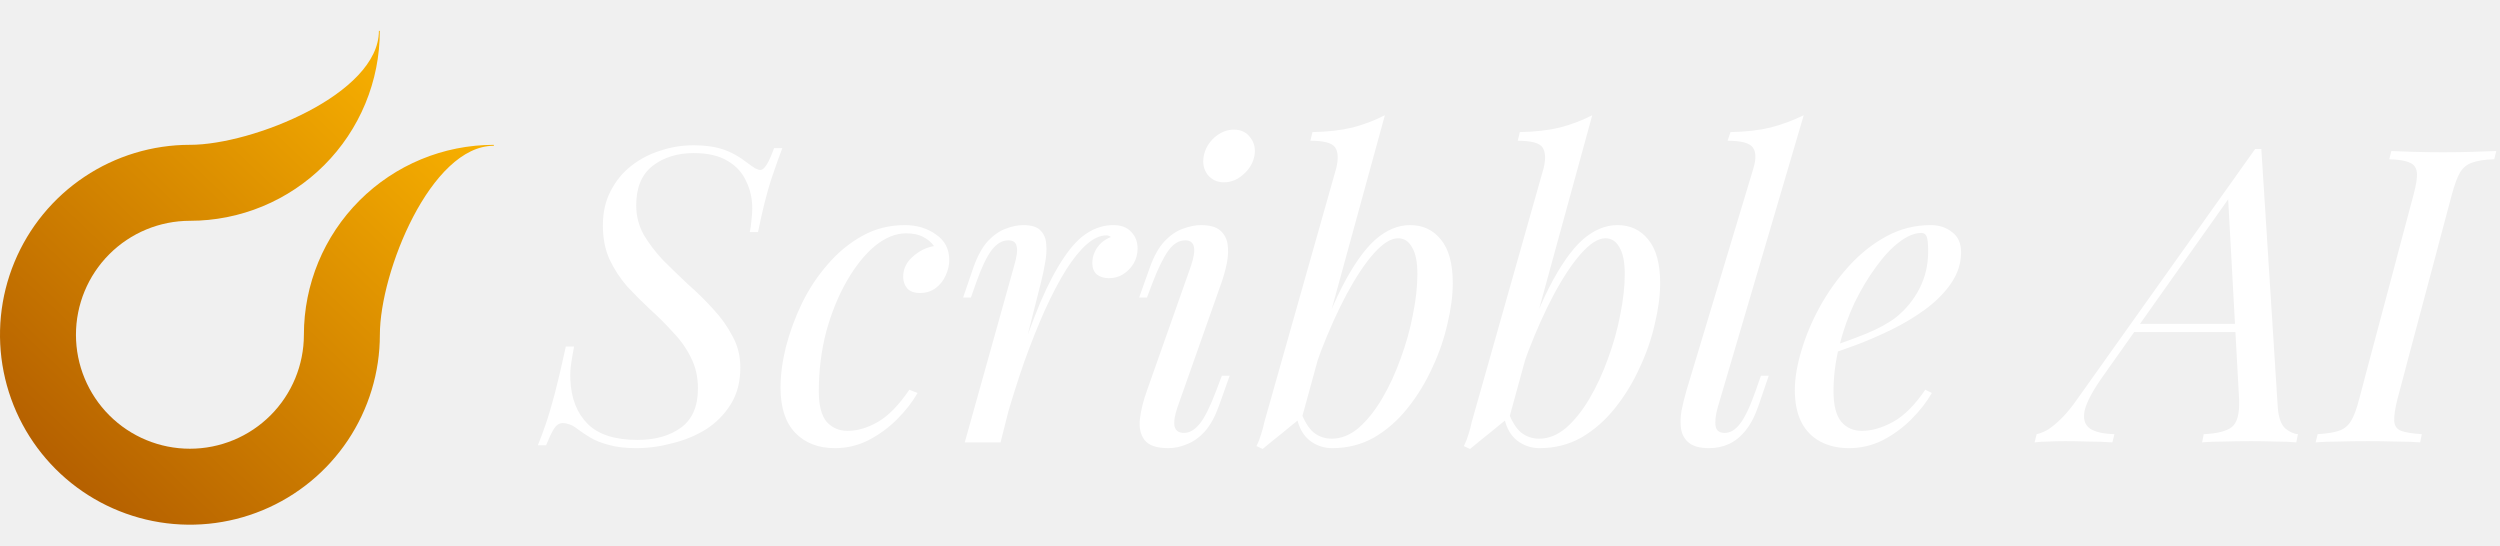
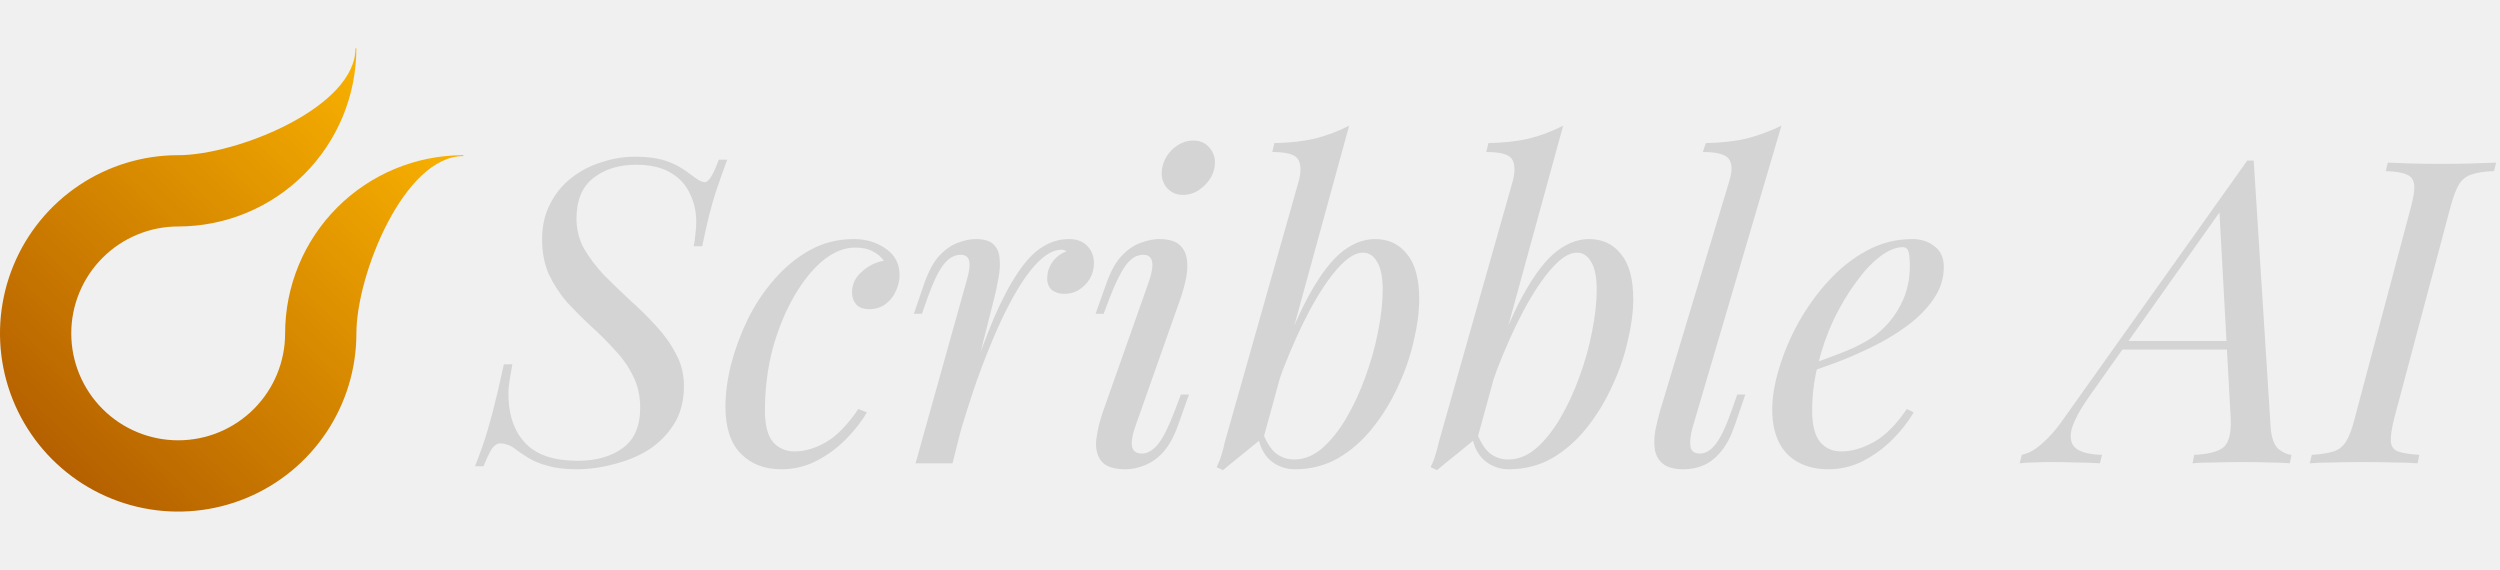
- <svg xmlns="http://www.w3.org/2000/svg" width="243" height="53" viewBox="0 0 243 53" fill="none">
-   <path d="M36.923 32.54C36.923 26.422 41.883 14.169 48 14.169L48 14.078C43.104 14.078 38.408 16.023 34.946 19.485C31.484 22.947 29.539 27.643 29.538 32.539C29.538 35.477 28.372 38.294 26.294 40.372C24.217 42.449 21.399 43.616 18.462 43.616C15.524 43.617 12.706 42.45 10.629 40.373C8.551 38.296 7.383 35.479 7.383 32.541C7.382 29.604 8.549 26.786 10.626 24.708C12.703 22.63 15.52 21.463 18.457 21.462C20.882 21.462 23.283 20.985 25.522 20.057C27.762 19.129 29.797 17.769 31.512 16.055C33.226 14.34 34.586 12.305 35.513 10.065C36.441 7.825 36.919 5.424 36.918 3L36.829 3C36.829 9.116 24.58 14.075 18.462 14.078L18.462 14.076C14.811 14.076 11.241 15.159 8.205 17.188C5.169 19.216 2.803 22.099 1.406 25.473C0.008 28.846 -0.358 32.558 0.355 36.139C1.067 39.72 2.825 43.01 5.407 45.592C7.989 48.174 11.278 49.932 14.859 50.645C18.44 51.358 22.152 50.992 25.526 49.595C28.899 48.198 31.783 45.832 33.812 42.796C35.84 39.76 36.923 36.191 36.923 32.54Z" fill="url(#paint0_linear_3_6)" />
-   <path d="M76.04 14.4C75.773 15.093 75.413 16.107 74.96 17.44C74.533 18.747 74.107 20.453 73.68 22.56H72.88C72.96 22.187 73.013 21.8 73.04 21.4C73.093 21 73.12 20.627 73.12 20.28C73.12 19.293 72.92 18.4 72.52 17.6C72.147 16.773 71.547 16.12 70.72 15.64C69.893 15.133 68.8 14.88 67.44 14.88C65.84 14.88 64.507 15.293 63.44 16.12C62.373 16.947 61.84 18.227 61.84 19.96C61.84 20.973 62.08 21.92 62.56 22.8C63.067 23.653 63.693 24.48 64.44 25.28C65.213 26.053 66.027 26.84 66.88 27.64C67.76 28.413 68.573 29.213 69.32 30.04C70.093 30.867 70.72 31.747 71.2 32.68C71.707 33.587 71.96 34.6 71.96 35.72C71.96 37.107 71.653 38.293 71.04 39.28C70.427 40.267 69.627 41.08 68.64 41.72C67.653 42.333 66.56 42.787 65.36 43.08C64.187 43.4 63.013 43.56 61.84 43.56C60.773 43.56 59.88 43.453 59.16 43.24C58.44 43.053 57.84 42.813 57.36 42.52C56.88 42.227 56.48 41.96 56.16 41.72C55.867 41.48 55.587 41.32 55.32 41.24C55.08 41.16 54.88 41.12 54.72 41.12C54.373 41.12 54.08 41.307 53.84 41.68C53.627 42.027 53.373 42.56 53.08 43.28H52.28C52.52 42.693 52.773 42.013 53.04 41.24C53.307 40.467 53.6 39.48 53.92 38.28C54.24 37.053 54.6 35.52 55 33.68H55.8C55.693 34.24 55.6 34.787 55.52 35.32C55.44 35.827 55.413 36.36 55.44 36.92C55.52 38.733 56.08 40.16 57.12 41.2C58.16 42.24 59.773 42.76 61.96 42.76C63.693 42.76 65.107 42.36 66.2 41.56C67.293 40.76 67.84 39.493 67.84 37.76C67.84 36.64 67.613 35.64 67.16 34.76C66.733 33.88 66.16 33.067 65.44 32.32C64.747 31.547 64 30.8 63.2 30.08C62.427 29.36 61.68 28.613 60.96 27.84C60.267 27.04 59.693 26.16 59.24 25.2C58.813 24.24 58.6 23.147 58.6 21.92C58.6 20.64 58.853 19.52 59.36 18.56C59.867 17.573 60.533 16.76 61.36 16.12C62.213 15.453 63.16 14.96 64.2 14.64C65.24 14.293 66.307 14.12 67.4 14.12C68.52 14.12 69.48 14.253 70.28 14.52C71.08 14.787 71.853 15.213 72.6 15.8C72.92 16.04 73.187 16.227 73.4 16.36C73.613 16.467 73.787 16.52 73.92 16.52C74.293 16.52 74.733 15.813 75.24 14.4H76.04ZM88.068 22.68C87.055 22.68 86.042 23.093 85.028 23.92C84.042 24.747 83.135 25.88 82.308 27.32C81.482 28.76 80.815 30.4 80.308 32.24C79.828 34.08 79.588 36.013 79.588 38.04C79.588 39.4 79.842 40.387 80.348 41C80.882 41.587 81.562 41.88 82.388 41.88C83.348 41.88 84.335 41.587 85.348 41C86.362 40.413 87.375 39.373 88.388 37.88L89.188 38.2C88.682 39.08 88.015 39.933 87.188 40.76C86.362 41.587 85.428 42.267 84.388 42.8C83.375 43.307 82.295 43.56 81.148 43.56C79.548 43.56 78.268 43.067 77.308 42.08C76.348 41.093 75.868 39.627 75.868 37.68C75.868 36.453 76.042 35.133 76.388 33.72C76.762 32.28 77.282 30.867 77.948 29.48C78.642 28.067 79.482 26.8 80.468 25.68C81.455 24.533 82.575 23.613 83.828 22.92C85.082 22.227 86.455 21.88 87.948 21.88C89.122 21.88 90.135 22.187 90.988 22.8C91.842 23.387 92.268 24.213 92.268 25.28C92.268 25.787 92.148 26.293 91.908 26.8C91.695 27.28 91.375 27.68 90.948 28C90.522 28.32 90.015 28.48 89.428 28.48C88.868 28.48 88.455 28.333 88.188 28.04C87.922 27.72 87.788 27.347 87.788 26.92C87.788 26.147 88.095 25.493 88.708 24.96C89.322 24.4 90.015 24.053 90.788 23.92C90.522 23.547 90.175 23.253 89.748 23.04C89.322 22.8 88.762 22.68 88.068 22.68ZM97.254 43H93.774L98.574 25.84C98.841 24.933 98.921 24.293 98.814 23.92C98.734 23.547 98.467 23.36 98.014 23.36C97.427 23.36 96.894 23.667 96.414 24.28C95.934 24.893 95.427 25.947 94.894 27.44L94.374 28.92H93.614L94.614 26C95.014 24.88 95.481 24.027 96.014 23.44C96.574 22.853 97.147 22.453 97.734 22.24C98.347 22 98.921 21.88 99.454 21.88C100.254 21.88 100.814 22.053 101.134 22.4C101.481 22.747 101.667 23.2 101.694 23.76C101.747 24.32 101.707 24.933 101.574 25.6C101.467 26.24 101.334 26.867 101.174 27.48L97.254 43ZM107.534 22.88C106.921 22.88 106.281 23.173 105.614 23.76C104.974 24.32 104.307 25.147 103.614 26.24C102.947 27.307 102.267 28.6 101.574 30.12C100.907 31.613 100.241 33.28 99.574 35.12C98.934 36.96 98.307 38.947 97.694 41.08L98.694 35.96C99.574 33.347 100.387 31.147 101.134 29.36C101.907 27.573 102.667 26.133 103.414 25.04C104.161 23.92 104.921 23.12 105.694 22.64C106.494 22.133 107.334 21.88 108.214 21.88C108.961 21.88 109.534 22.093 109.934 22.52C110.361 22.947 110.574 23.493 110.574 24.16C110.574 24.693 110.441 25.187 110.174 25.64C109.907 26.067 109.561 26.413 109.134 26.68C108.734 26.92 108.281 27.04 107.774 27.04C107.321 27.04 106.934 26.92 106.614 26.68C106.321 26.413 106.174 26.053 106.174 25.6C106.174 25.173 106.254 24.8 106.414 24.48C106.574 24.133 106.787 23.84 107.054 23.6C107.321 23.36 107.627 23.173 107.974 23.04C107.921 22.987 107.854 22.947 107.774 22.92C107.721 22.893 107.641 22.88 107.534 22.88ZM117.005 15.16C117.139 14.467 117.485 13.867 118.045 13.36C118.632 12.853 119.259 12.6 119.925 12.6C120.619 12.6 121.152 12.853 121.525 13.36C121.925 13.867 122.059 14.467 121.925 15.16C121.792 15.853 121.432 16.453 120.845 16.96C120.285 17.467 119.659 17.72 118.965 17.72C118.299 17.72 117.765 17.467 117.365 16.96C116.992 16.453 116.872 15.853 117.005 15.16ZM115.765 25.84C116.325 24.187 116.139 23.36 115.205 23.36C114.592 23.36 114.045 23.693 113.565 24.36C113.085 25.027 112.579 26.053 112.045 27.44L111.485 28.92H110.725L111.765 26C112.165 24.88 112.645 24.027 113.205 23.44C113.765 22.853 114.352 22.453 114.965 22.24C115.605 22 116.192 21.88 116.725 21.88C117.579 21.88 118.205 22.053 118.605 22.4C119.005 22.747 119.245 23.2 119.325 23.76C119.405 24.32 119.379 24.933 119.245 25.6C119.112 26.24 118.939 26.867 118.725 27.48L114.445 39.6C114.179 40.373 114.085 40.987 114.165 41.44C114.272 41.867 114.579 42.08 115.085 42.08C115.619 42.08 116.125 41.787 116.605 41.2C117.085 40.613 117.619 39.547 118.205 38L118.765 36.52H119.525L118.485 39.44C118.112 40.48 117.659 41.307 117.125 41.92C116.592 42.507 116.019 42.92 115.405 43.16C114.792 43.427 114.179 43.56 113.565 43.56C112.419 43.56 111.645 43.293 111.245 42.76C110.845 42.227 110.699 41.533 110.805 40.68C110.912 39.827 111.139 38.92 111.485 37.96L115.765 25.84ZM135.89 23.16C135.197 23.16 134.41 23.653 133.53 24.64C132.677 25.6 131.797 26.92 130.89 28.6C130.01 30.253 129.17 32.12 128.37 34.2C127.597 36.28 126.944 38.44 126.41 40.68L127.09 36.36C128.237 32.867 129.344 30.067 130.41 27.96C131.504 25.827 132.584 24.28 133.65 23.32C134.744 22.36 135.877 21.88 137.05 21.88C138.304 21.88 139.304 22.347 140.05 23.28C140.824 24.213 141.21 25.627 141.21 27.52C141.21 28.72 141.037 30.04 140.69 31.48C140.37 32.92 139.877 34.347 139.21 35.76C138.57 37.173 137.77 38.48 136.81 39.68C135.877 40.853 134.797 41.8 133.57 42.52C132.344 43.213 130.984 43.56 129.49 43.56C128.69 43.56 127.97 43.32 127.33 42.84C126.717 42.36 126.304 41.667 126.09 40.76L126.41 39.96C126.784 40.947 127.21 41.64 127.69 42.04C128.197 42.44 128.784 42.64 129.45 42.64C130.357 42.64 131.224 42.293 132.05 41.6C132.877 40.88 133.637 39.933 134.33 38.76C135.024 37.587 135.624 36.293 136.13 34.88C136.664 33.44 137.064 32.013 137.33 30.6C137.624 29.16 137.77 27.84 137.77 26.64C137.77 25.467 137.597 24.6 137.25 24.04C136.93 23.453 136.477 23.16 135.89 23.16ZM126.57 40.52C125.93 41.027 125.29 41.547 124.65 42.08C124.01 42.587 123.37 43.107 122.73 43.64L122.13 43.36C122.317 42.987 122.464 42.613 122.57 42.24C122.704 41.84 122.81 41.44 122.89 41.04L129.89 16.32C130.104 15.413 130.064 14.747 129.77 14.32C129.477 13.893 128.677 13.68 127.37 13.68L127.57 12.84C129.037 12.813 130.33 12.667 131.45 12.4C132.57 12.107 133.624 11.707 134.61 11.2L126.57 40.52ZM156.047 23.16C155.353 23.16 154.567 23.653 153.687 24.64C152.833 25.6 151.953 26.92 151.047 28.6C150.167 30.253 149.327 32.12 148.527 34.2C147.753 36.28 147.1 38.44 146.567 40.68L147.247 36.36C148.393 32.867 149.5 30.067 150.567 27.96C151.66 25.827 152.74 24.28 153.807 23.32C154.9 22.36 156.033 21.88 157.207 21.88C158.46 21.88 159.46 22.347 160.207 23.28C160.98 24.213 161.367 25.627 161.367 27.52C161.367 28.72 161.193 30.04 160.847 31.48C160.527 32.92 160.033 34.347 159.367 35.76C158.727 37.173 157.927 38.48 156.967 39.68C156.033 40.853 154.953 41.8 153.727 42.52C152.5 43.213 151.14 43.56 149.647 43.56C148.847 43.56 148.127 43.32 147.487 42.84C146.873 42.36 146.46 41.667 146.247 40.76L146.567 39.96C146.94 40.947 147.367 41.64 147.847 42.04C148.353 42.44 148.94 42.64 149.607 42.64C150.513 42.64 151.38 42.293 152.207 41.6C153.033 40.88 153.793 39.933 154.487 38.76C155.18 37.587 155.78 36.293 156.287 34.88C156.82 33.44 157.22 32.013 157.487 30.6C157.78 29.16 157.927 27.84 157.927 26.64C157.927 25.467 157.753 24.6 157.407 24.04C157.087 23.453 156.633 23.16 156.047 23.16ZM146.727 40.52C146.087 41.027 145.447 41.547 144.807 42.08C144.167 42.587 143.527 43.107 142.887 43.64L142.287 43.36C142.473 42.987 142.62 42.613 142.727 42.24C142.86 41.84 142.967 41.44 143.047 41.04L150.047 16.32C150.26 15.413 150.22 14.747 149.927 14.32C149.633 13.893 148.833 13.68 147.527 13.68L147.727 12.84C149.193 12.813 150.487 12.667 151.607 12.4C152.727 12.107 153.78 11.707 154.767 11.2L146.727 40.52ZM166.963 39.6C166.749 40.373 166.683 40.987 166.763 41.44C166.843 41.867 167.136 42.08 167.643 42.08C168.176 42.08 168.669 41.787 169.123 41.2C169.603 40.587 170.109 39.52 170.643 38L171.163 36.52H171.923L170.923 39.44C170.576 40.453 170.149 41.267 169.643 41.88C169.163 42.467 168.629 42.893 168.043 43.16C167.456 43.427 166.816 43.56 166.123 43.56C165.243 43.56 164.589 43.387 164.163 43.04C163.763 42.72 163.509 42.28 163.403 41.72C163.323 41.16 163.336 40.56 163.443 39.92C163.576 39.253 163.736 38.6 163.923 37.96L170.443 16.32C170.709 15.413 170.683 14.747 170.363 14.32C170.043 13.893 169.229 13.68 167.923 13.68L168.203 12.84C169.669 12.813 170.963 12.667 172.083 12.4C173.203 12.107 174.283 11.707 175.323 11.2L166.963 39.6ZM177.337 33.92C178.83 33.413 180.177 32.92 181.377 32.44C182.603 31.933 183.577 31.4 184.297 30.84C185.257 30.067 186.017 29.133 186.577 28.04C187.137 26.947 187.417 25.747 187.417 24.44C187.417 23.667 187.363 23.173 187.257 22.96C187.15 22.747 186.99 22.64 186.777 22.64C186.11 22.64 185.39 22.933 184.617 23.52C183.843 24.107 183.083 24.92 182.337 25.96C181.59 26.973 180.897 28.133 180.257 29.44C179.643 30.747 179.15 32.147 178.777 33.64C178.403 35.107 178.217 36.573 178.217 38.04C178.217 39.4 178.47 40.387 178.977 41C179.483 41.587 180.15 41.88 180.977 41.88C181.937 41.88 182.95 41.587 184.017 41C185.083 40.413 186.123 39.373 187.137 37.88L187.777 38.2C187.27 39.08 186.603 39.933 185.777 40.76C184.95 41.587 184.017 42.267 182.977 42.8C181.963 43.307 180.883 43.56 179.737 43.56C178.67 43.56 177.737 43.347 176.937 42.92C176.137 42.493 175.523 41.867 175.097 41.04C174.67 40.187 174.457 39.147 174.457 37.92C174.457 36.773 174.67 35.493 175.097 34.08C175.523 32.64 176.123 31.213 176.897 29.8C177.697 28.36 178.643 27.04 179.737 25.84C180.83 24.64 182.043 23.68 183.377 22.96C184.71 22.24 186.137 21.88 187.657 21.88C188.483 21.88 189.177 22.107 189.737 22.56C190.323 22.987 190.617 23.64 190.617 24.52C190.617 25.587 190.297 26.587 189.657 27.52C189.043 28.427 188.217 29.267 187.177 30.04C186.163 30.787 185.057 31.453 183.857 32.04C182.657 32.627 181.483 33.133 180.337 33.56C179.19 33.987 178.177 34.333 177.297 34.6L177.337 33.92ZM204.442 36.52C203.456 37.907 202.856 39.013 202.642 39.84C202.456 40.667 202.616 41.267 203.122 41.64C203.629 41.987 204.429 42.173 205.522 42.2L205.322 43C204.576 42.947 203.802 42.92 203.002 42.92C202.202 42.893 201.456 42.88 200.762 42.88C200.096 42.88 199.536 42.893 199.082 42.92C198.629 42.92 198.189 42.947 197.762 43L197.962 42.2C198.336 42.12 198.722 41.96 199.122 41.72C199.522 41.453 199.962 41.08 200.442 40.6C200.922 40.12 201.429 39.493 201.962 38.72L219.202 14.48C219.309 14.48 219.402 14.48 219.482 14.48C219.589 14.48 219.696 14.48 219.802 14.48L221.402 39.64C221.482 40.6 221.722 41.267 222.122 41.64C222.549 41.987 222.962 42.173 223.362 42.2L223.202 43C222.669 42.947 222.002 42.92 221.202 42.92C220.402 42.893 219.616 42.88 218.842 42.88C217.882 42.88 216.976 42.893 216.122 42.92C215.269 42.92 214.576 42.947 214.042 43L214.202 42.2C215.482 42.147 216.389 41.92 216.922 41.52C217.456 41.093 217.696 40.2 217.642 38.84L216.562 19.08L216.842 19L204.442 36.52ZM207.642 31.48H219.322L219.002 32.28H206.922L207.642 31.48ZM233.038 38.76C232.798 39.72 232.692 40.44 232.718 40.92C232.745 41.4 232.972 41.72 233.398 41.88C233.825 42.04 234.492 42.147 235.398 42.2L235.238 43C234.625 42.947 233.852 42.92 232.918 42.92C232.012 42.893 231.092 42.88 230.158 42.88C229.118 42.88 228.158 42.893 227.278 42.92C226.398 42.92 225.665 42.947 225.078 43L225.278 42.2C226.158 42.147 226.838 42.04 227.318 41.88C227.825 41.72 228.225 41.4 228.518 40.92C228.812 40.44 229.078 39.72 229.318 38.76L234.598 18.92C234.865 17.933 234.972 17.213 234.918 16.76C234.865 16.28 234.625 15.96 234.198 15.8C233.798 15.613 233.145 15.507 232.238 15.48L232.438 14.68C232.972 14.707 233.692 14.733 234.598 14.76C235.505 14.787 236.478 14.8 237.518 14.8C238.452 14.8 239.372 14.787 240.278 14.76C241.212 14.733 241.998 14.707 242.638 14.68L242.438 15.48C241.532 15.507 240.825 15.613 240.318 15.8C239.812 15.96 239.412 16.28 239.118 16.76C238.852 17.213 238.585 17.933 238.318 18.92L233.038 38.76Z" fill="white" />
+ <svg xmlns="http://www.w3.org/2000/svg" width="259" height="59" viewBox="0 0 259 59" fill="none">
+   <path d="M36.923 34.54C36.923 28.422 41.883 16.169 48 16.169L48 16.078C43.104 16.078 38.408 18.023 34.946 21.485C31.484 24.947 29.539 29.643 29.538 34.539C29.538 37.477 28.372 40.294 26.294 42.372C24.217 44.449 21.399 45.616 18.462 45.616C15.524 45.617 12.706 44.45 10.629 42.373C8.551 40.296 7.383 37.479 7.383 34.541C7.382 31.604 8.549 28.786 10.626 26.708C12.703 24.63 15.52 23.463 18.457 23.462C20.882 23.462 23.283 22.985 25.522 22.057C27.762 21.129 29.797 19.769 31.512 18.055C33.226 16.34 34.586 14.305 35.513 12.065C36.441 9.825 36.919 7.424 36.918 5L36.829 5C36.829 11.116 24.58 16.075 18.462 16.078L18.462 16.076C14.811 16.076 11.241 17.159 8.205 19.188C5.169 21.216 2.803 24.099 1.406 27.473C0.008 30.846 -0.358 34.558 0.355 38.139C1.067 41.72 2.825 45.01 5.407 47.592C7.989 50.174 11.278 51.932 14.859 52.645C18.44 53.358 22.152 52.992 25.526 51.595C28.899 50.198 31.783 47.832 33.812 44.796C35.84 41.76 36.923 38.191 36.923 34.54Z" fill="url(#paint0_linear_3_6)" />
+   <path d="M75.344 16.54C75.051 17.303 74.655 18.417 74.156 19.884C73.687 21.321 73.217 23.199 72.748 25.516H71.868C71.956 25.105 72.015 24.68 72.044 24.24C72.103 23.8 72.132 23.389 72.132 23.008C72.132 21.923 71.912 20.94 71.472 20.06C71.061 19.151 70.401 18.432 69.492 17.904C68.583 17.347 67.38 17.068 65.884 17.068C64.124 17.068 62.657 17.523 61.484 18.432C60.311 19.341 59.724 20.749 59.724 22.656C59.724 23.771 59.988 24.812 60.516 25.78C61.073 26.719 61.763 27.628 62.584 28.508C63.435 29.359 64.329 30.224 65.268 31.104C66.236 31.955 67.131 32.835 67.952 33.744C68.803 34.653 69.492 35.621 70.02 36.648C70.577 37.645 70.856 38.76 70.856 39.992C70.856 41.517 70.519 42.823 69.844 43.908C69.169 44.993 68.289 45.888 67.204 46.592C66.119 47.267 64.916 47.765 63.596 48.088C62.305 48.44 61.015 48.616 59.724 48.616C58.551 48.616 57.568 48.499 56.776 48.264C55.984 48.059 55.324 47.795 54.796 47.472C54.268 47.149 53.828 46.856 53.476 46.592C53.153 46.328 52.845 46.152 52.552 46.064C52.288 45.976 52.068 45.932 51.892 45.932C51.511 45.932 51.188 46.137 50.924 46.548C50.689 46.929 50.411 47.516 50.088 48.308H49.208C49.472 47.663 49.751 46.915 50.044 46.064C50.337 45.213 50.66 44.128 51.012 42.808C51.364 41.459 51.76 39.772 52.2 37.748H53.08C52.963 38.364 52.86 38.965 52.772 39.552C52.684 40.109 52.655 40.696 52.684 41.312C52.772 43.307 53.388 44.876 54.532 46.02C55.676 47.164 57.451 47.736 59.856 47.736C61.763 47.736 63.317 47.296 64.52 46.416C65.723 45.536 66.324 44.143 66.324 42.236C66.324 41.004 66.075 39.904 65.576 38.936C65.107 37.968 64.476 37.073 63.684 36.252C62.921 35.401 62.1 34.58 61.22 33.788C60.369 32.996 59.548 32.175 58.756 31.324C57.993 30.444 57.363 29.476 56.864 28.42C56.395 27.364 56.16 26.161 56.16 24.812C56.16 23.404 56.439 22.172 56.996 21.116C57.553 20.031 58.287 19.136 59.196 18.432C60.135 17.699 61.176 17.156 62.32 16.804C63.464 16.423 64.637 16.232 65.84 16.232C67.072 16.232 68.128 16.379 69.008 16.672C69.888 16.965 70.739 17.435 71.56 18.08C71.912 18.344 72.205 18.549 72.44 18.696C72.675 18.813 72.865 18.872 73.012 18.872C73.423 18.872 73.907 18.095 74.464 16.54H75.344ZM88.575 25.648C87.461 25.648 86.346 26.103 85.231 27.012C84.146 27.921 83.149 29.168 82.239 30.752C81.33 32.336 80.597 34.14 80.039 36.164C79.511 38.188 79.247 40.315 79.247 42.544C79.247 44.04 79.526 45.125 80.083 45.8C80.67 46.445 81.418 46.768 82.327 46.768C83.383 46.768 84.469 46.445 85.583 45.8C86.698 45.155 87.813 44.011 88.927 42.368L89.807 42.72C89.25 43.688 88.517 44.627 87.607 45.536C86.698 46.445 85.671 47.193 84.527 47.78C83.413 48.337 82.225 48.616 80.963 48.616C79.203 48.616 77.795 48.073 76.739 46.988C75.683 45.903 75.155 44.289 75.155 42.148C75.155 40.799 75.346 39.347 75.727 37.792C76.138 36.208 76.71 34.653 77.443 33.128C78.206 31.573 79.13 30.18 80.215 28.948C81.301 27.687 82.533 26.675 83.911 25.912C85.29 25.149 86.801 24.768 88.443 24.768C89.734 24.768 90.849 25.105 91.787 25.78C92.726 26.425 93.195 27.335 93.195 28.508C93.195 29.065 93.063 29.623 92.799 30.18C92.565 30.708 92.213 31.148 91.743 31.5C91.274 31.852 90.717 32.028 90.071 32.028C89.455 32.028 89.001 31.867 88.707 31.544C88.414 31.192 88.267 30.781 88.267 30.312C88.267 29.461 88.605 28.743 89.279 28.156C89.954 27.54 90.717 27.159 91.567 27.012C91.274 26.601 90.893 26.279 90.423 26.044C89.954 25.78 89.338 25.648 88.575 25.648ZM98.679 48H94.851L100.131 29.124C100.425 28.127 100.513 27.423 100.395 27.012C100.307 26.601 100.014 26.396 99.515 26.396C98.87 26.396 98.283 26.733 97.755 27.408C97.227 28.083 96.67 29.241 96.083 30.884L95.511 32.512H94.675L95.775 29.3C96.215 28.068 96.729 27.129 97.315 26.484C97.931 25.839 98.562 25.399 99.207 25.164C99.882 24.9 100.513 24.768 101.099 24.768C101.979 24.768 102.595 24.959 102.947 25.34C103.329 25.721 103.534 26.22 103.563 26.836C103.622 27.452 103.578 28.127 103.431 28.86C103.314 29.564 103.167 30.253 102.991 30.928L98.679 48ZM109.987 25.868C109.313 25.868 108.609 26.191 107.875 26.836C107.171 27.452 106.438 28.361 105.675 29.564C104.942 30.737 104.194 32.16 103.431 33.832C102.698 35.475 101.965 37.308 101.231 39.332C100.527 41.356 99.838 43.541 99.163 45.888L100.263 40.256C101.231 37.381 102.126 34.961 102.947 32.996C103.798 31.031 104.634 29.447 105.455 28.244C106.277 27.012 107.113 26.132 107.963 25.604C108.843 25.047 109.767 24.768 110.735 24.768C111.557 24.768 112.187 25.003 112.627 25.472C113.097 25.941 113.331 26.543 113.331 27.276C113.331 27.863 113.185 28.405 112.891 28.904C112.598 29.373 112.217 29.755 111.747 30.048C111.307 30.312 110.809 30.444 110.251 30.444C109.753 30.444 109.327 30.312 108.975 30.048C108.653 29.755 108.491 29.359 108.491 28.86C108.491 28.391 108.579 27.98 108.755 27.628C108.931 27.247 109.166 26.924 109.459 26.66C109.753 26.396 110.09 26.191 110.471 26.044C110.413 25.985 110.339 25.941 110.251 25.912C110.193 25.883 110.105 25.868 109.987 25.868ZM120.406 17.376C120.552 16.613 120.934 15.953 121.55 15.396C122.195 14.839 122.884 14.56 123.618 14.56C124.38 14.56 124.967 14.839 125.378 15.396C125.818 15.953 125.964 16.613 125.818 17.376C125.671 18.139 125.275 18.799 124.63 19.356C124.014 19.913 123.324 20.192 122.562 20.192C121.828 20.192 121.242 19.913 120.802 19.356C120.391 18.799 120.259 18.139 120.406 17.376ZM119.042 29.124C119.658 27.305 119.452 26.396 118.426 26.396C117.751 26.396 117.15 26.763 116.622 27.496C116.094 28.229 115.536 29.359 114.95 30.884L114.334 32.512H113.498L114.642 29.3C115.082 28.068 115.61 27.129 116.226 26.484C116.842 25.839 117.487 25.399 118.162 25.164C118.866 24.9 119.511 24.768 120.098 24.768C121.036 24.768 121.726 24.959 122.166 25.34C122.606 25.721 122.87 26.22 122.958 26.836C123.046 27.452 123.016 28.127 122.87 28.86C122.723 29.564 122.532 30.253 122.298 30.928L117.59 44.26C117.296 45.111 117.194 45.785 117.282 46.284C117.399 46.753 117.736 46.988 118.294 46.988C118.88 46.988 119.438 46.665 119.966 46.02C120.494 45.375 121.08 44.201 121.726 42.5L122.342 40.872H123.178L122.034 44.084C121.623 45.228 121.124 46.137 120.538 46.812C119.951 47.457 119.32 47.912 118.646 48.176C117.971 48.469 117.296 48.616 116.622 48.616C115.36 48.616 114.51 48.323 114.07 47.736C113.63 47.149 113.468 46.387 113.586 45.448C113.703 44.509 113.952 43.512 114.334 42.456L119.042 29.124ZM141.179 26.176C140.417 26.176 139.551 26.719 138.583 27.804C137.645 28.86 136.677 30.312 135.679 32.16C134.711 33.979 133.787 36.032 132.907 38.32C132.057 40.608 131.338 42.984 130.751 45.448L131.499 40.696C132.761 36.853 133.978 33.773 135.151 31.456C136.354 29.109 137.542 27.408 138.715 26.352C139.918 25.296 141.165 24.768 142.455 24.768C143.834 24.768 144.934 25.281 145.755 26.308C146.606 27.335 147.031 28.889 147.031 30.972C147.031 32.292 146.841 33.744 146.459 35.328C146.107 36.912 145.565 38.481 144.831 40.036C144.127 41.591 143.247 43.028 142.191 44.348C141.165 45.639 139.977 46.68 138.627 47.472C137.278 48.235 135.782 48.616 134.139 48.616C133.259 48.616 132.467 48.352 131.763 47.824C131.089 47.296 130.634 46.533 130.399 45.536L130.751 44.656C131.162 45.741 131.631 46.504 132.159 46.944C132.717 47.384 133.362 47.604 134.095 47.604C135.093 47.604 136.046 47.223 136.955 46.46C137.865 45.668 138.701 44.627 139.463 43.336C140.226 42.045 140.886 40.623 141.443 39.068C142.03 37.484 142.47 35.915 142.763 34.36C143.086 32.776 143.247 31.324 143.247 30.004C143.247 28.713 143.057 27.76 142.675 27.144C142.323 26.499 141.825 26.176 141.179 26.176ZM130.927 45.272C130.223 45.829 129.519 46.401 128.815 46.988C128.111 47.545 127.407 48.117 126.703 48.704L126.043 48.396C126.249 47.985 126.41 47.575 126.527 47.164C126.674 46.724 126.791 46.284 126.879 45.844L134.579 18.652C134.814 17.655 134.77 16.921 134.447 16.452C134.125 15.983 133.245 15.748 131.807 15.748L132.027 14.824C133.641 14.795 135.063 14.633 136.295 14.34C137.527 14.017 138.686 13.577 139.771 13.02L130.927 45.272ZM163.351 26.176C162.589 26.176 161.723 26.719 160.755 27.804C159.817 28.86 158.849 30.312 157.851 32.16C156.883 33.979 155.959 36.032 155.079 38.32C154.229 40.608 153.51 42.984 152.923 45.448L153.671 40.696C154.933 36.853 156.15 33.773 157.323 31.456C158.526 29.109 159.714 27.408 160.887 26.352C162.09 25.296 163.337 24.768 164.627 24.768C166.006 24.768 167.106 25.281 167.927 26.308C168.778 27.335 169.203 28.889 169.203 30.972C169.203 32.292 169.013 33.744 168.631 35.328C168.279 36.912 167.737 38.481 167.003 40.036C166.299 41.591 165.419 43.028 164.363 44.348C163.337 45.639 162.149 46.68 160.799 47.472C159.45 48.235 157.954 48.616 156.311 48.616C155.431 48.616 154.639 48.352 153.935 47.824C153.261 47.296 152.806 46.533 152.571 45.536L152.923 44.656C153.334 45.741 153.803 46.504 154.331 46.944C154.889 47.384 155.534 47.604 156.267 47.604C157.265 47.604 158.218 47.223 159.127 46.46C160.037 45.668 160.873 44.627 161.635 43.336C162.398 42.045 163.058 40.623 163.615 39.068C164.202 37.484 164.642 35.915 164.935 34.36C165.258 32.776 165.419 31.324 165.419 30.004C165.419 28.713 165.229 27.76 164.847 27.144C164.495 26.499 163.997 26.176 163.351 26.176ZM153.099 45.272C152.395 45.829 151.691 46.401 150.987 46.988C150.283 47.545 149.579 48.117 148.875 48.704L148.215 48.396C148.421 47.985 148.582 47.575 148.699 47.164C148.846 46.724 148.963 46.284 149.051 45.844L156.751 18.652C156.986 17.655 156.942 16.921 156.619 16.452C156.297 15.983 155.417 15.748 153.979 15.748L154.199 14.824C155.813 14.795 157.235 14.633 158.467 14.34C159.699 14.017 160.858 13.577 161.943 13.02L153.099 45.272ZM175.359 44.26C175.124 45.111 175.051 45.785 175.139 46.284C175.227 46.753 175.55 46.988 176.107 46.988C176.694 46.988 177.236 46.665 177.735 46.02C178.263 45.345 178.82 44.172 179.407 42.5L179.979 40.872H180.815L179.715 44.084C179.334 45.199 178.864 46.093 178.307 46.768C177.779 47.413 177.192 47.883 176.547 48.176C175.902 48.469 175.198 48.616 174.435 48.616C173.467 48.616 172.748 48.425 172.279 48.044C171.839 47.692 171.56 47.208 171.443 46.592C171.355 45.976 171.37 45.316 171.487 44.612C171.634 43.879 171.81 43.16 172.015 42.456L179.187 18.652C179.48 17.655 179.451 16.921 179.099 16.452C178.747 15.983 177.852 15.748 176.415 15.748L176.723 14.824C178.336 14.795 179.759 14.633 180.991 14.34C182.223 14.017 183.411 13.577 184.555 13.02L175.359 44.26ZM186.77 38.012C188.413 37.455 189.894 36.912 191.214 36.384C192.564 35.827 193.634 35.24 194.426 34.624C195.482 33.773 196.318 32.747 196.934 31.544C197.55 30.341 197.858 29.021 197.858 27.584C197.858 26.733 197.8 26.191 197.682 25.956C197.565 25.721 197.389 25.604 197.154 25.604C196.421 25.604 195.629 25.927 194.778 26.572C193.928 27.217 193.092 28.112 192.27 29.256C191.449 30.371 190.686 31.647 189.982 33.084C189.308 34.521 188.765 36.061 188.354 37.704C187.944 39.317 187.738 40.931 187.738 42.544C187.738 44.04 188.017 45.125 188.574 45.8C189.132 46.445 189.865 46.768 190.774 46.768C191.83 46.768 192.945 46.445 194.118 45.8C195.292 45.155 196.436 44.011 197.55 42.368L198.254 42.72C197.697 43.688 196.964 44.627 196.054 45.536C195.145 46.445 194.118 47.193 192.974 47.78C191.86 48.337 190.672 48.616 189.41 48.616C188.237 48.616 187.21 48.381 186.33 47.912C185.45 47.443 184.776 46.753 184.306 45.844C183.837 44.905 183.602 43.761 183.602 42.412C183.602 41.151 183.837 39.743 184.306 38.188C184.776 36.604 185.436 35.035 186.286 33.48C187.166 31.896 188.208 30.444 189.41 29.124C190.613 27.804 191.948 26.748 193.414 25.956C194.881 25.164 196.45 24.768 198.122 24.768C199.032 24.768 199.794 25.017 200.41 25.516C201.056 25.985 201.378 26.704 201.378 27.672C201.378 28.845 201.026 29.945 200.322 30.972C199.648 31.969 198.738 32.893 197.594 33.744C196.48 34.565 195.262 35.299 193.942 35.944C192.622 36.589 191.332 37.147 190.07 37.616C188.809 38.085 187.694 38.467 186.726 38.76L186.77 38.012ZM216.586 40.872C215.501 42.397 214.841 43.615 214.606 44.524C214.401 45.433 214.577 46.093 215.134 46.504C215.692 46.885 216.572 47.091 217.774 47.12L217.554 48C216.733 47.941 215.882 47.912 215.002 47.912C214.122 47.883 213.301 47.868 212.538 47.868C211.805 47.868 211.189 47.883 210.69 47.912C210.192 47.912 209.708 47.941 209.238 48L209.458 47.12C209.869 47.032 210.294 46.856 210.734 46.592C211.174 46.299 211.658 45.888 212.186 45.36C212.714 44.832 213.272 44.143 213.858 43.292L232.822 16.628C232.94 16.628 233.042 16.628 233.13 16.628C233.248 16.628 233.365 16.628 233.482 16.628L235.242 44.304C235.33 45.36 235.594 46.093 236.034 46.504C236.504 46.885 236.958 47.091 237.398 47.12L237.222 48C236.636 47.941 235.902 47.912 235.022 47.912C234.142 47.883 233.277 47.868 232.426 47.868C231.37 47.868 230.373 47.883 229.434 47.912C228.496 47.912 227.733 47.941 227.146 48L227.322 47.12C228.73 47.061 229.728 46.812 230.314 46.372C230.901 45.903 231.165 44.92 231.106 43.424L229.918 21.688L230.226 21.6L216.586 40.872ZM220.106 35.328H232.954L232.602 36.208H219.314L220.106 35.328ZM248.042 43.336C247.778 44.392 247.661 45.184 247.69 45.712C247.72 46.24 247.969 46.592 248.438 46.768C248.908 46.944 249.641 47.061 250.638 47.12L250.462 48C249.788 47.941 248.937 47.912 247.91 47.912C246.913 47.883 245.901 47.868 244.874 47.868C243.73 47.868 242.674 47.883 241.706 47.912C240.738 47.912 239.932 47.941 239.286 48L239.506 47.12C240.474 47.061 241.222 46.944 241.75 46.768C242.308 46.592 242.748 46.24 243.07 45.712C243.393 45.184 243.686 44.392 243.95 43.336L249.758 21.512C250.052 20.427 250.169 19.635 250.11 19.136C250.052 18.608 249.788 18.256 249.318 18.08C248.878 17.875 248.16 17.757 247.162 17.728L247.382 16.848C247.969 16.877 248.761 16.907 249.758 16.936C250.756 16.965 251.826 16.98 252.97 16.98C253.997 16.98 255.009 16.965 256.006 16.936C257.033 16.907 257.898 16.877 258.602 16.848L258.382 17.728C257.385 17.757 256.608 17.875 256.05 18.08C255.493 18.256 255.053 18.608 254.73 19.136C254.437 19.635 254.144 20.427 253.85 21.512L248.042 43.336Z" fill="#D4D4D4" />
  <defs>
-     <linearGradient id="paint0_linear_3_6" x1="46" y1="5" x2="-9.5" y2="63.5" gradientUnits="userSpaceOnUse">
+     <linearGradient id="paint0_linear_3_6" x1="46" y1="7" x2="-9.5" y2="65.5" gradientUnits="userSpaceOnUse">
      <stop stop-color="#FFB900" />
      <stop offset="1" stop-color="#973C00" />
    </linearGradient>
  </defs>
</svg>
